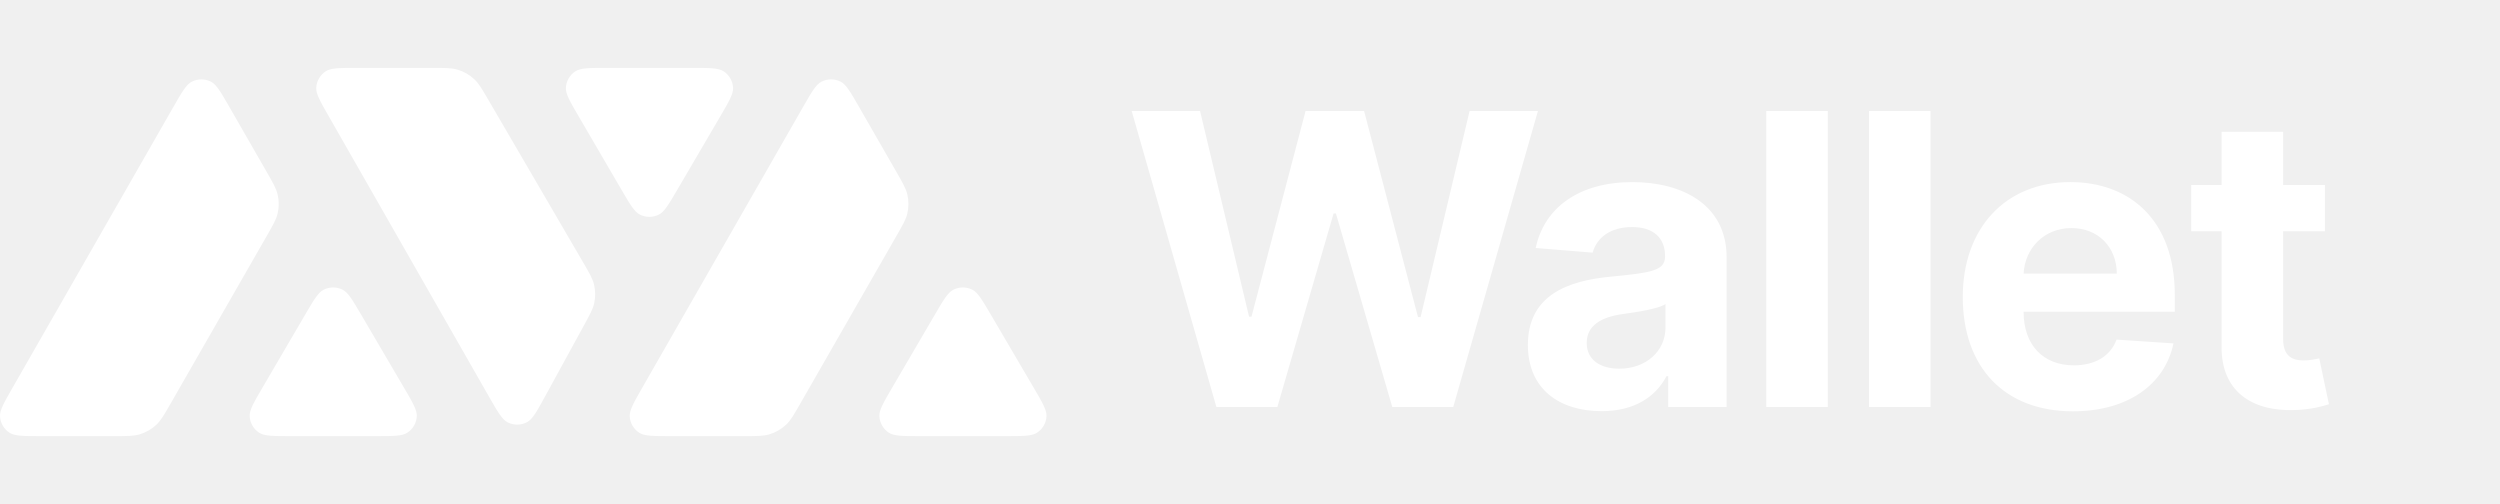
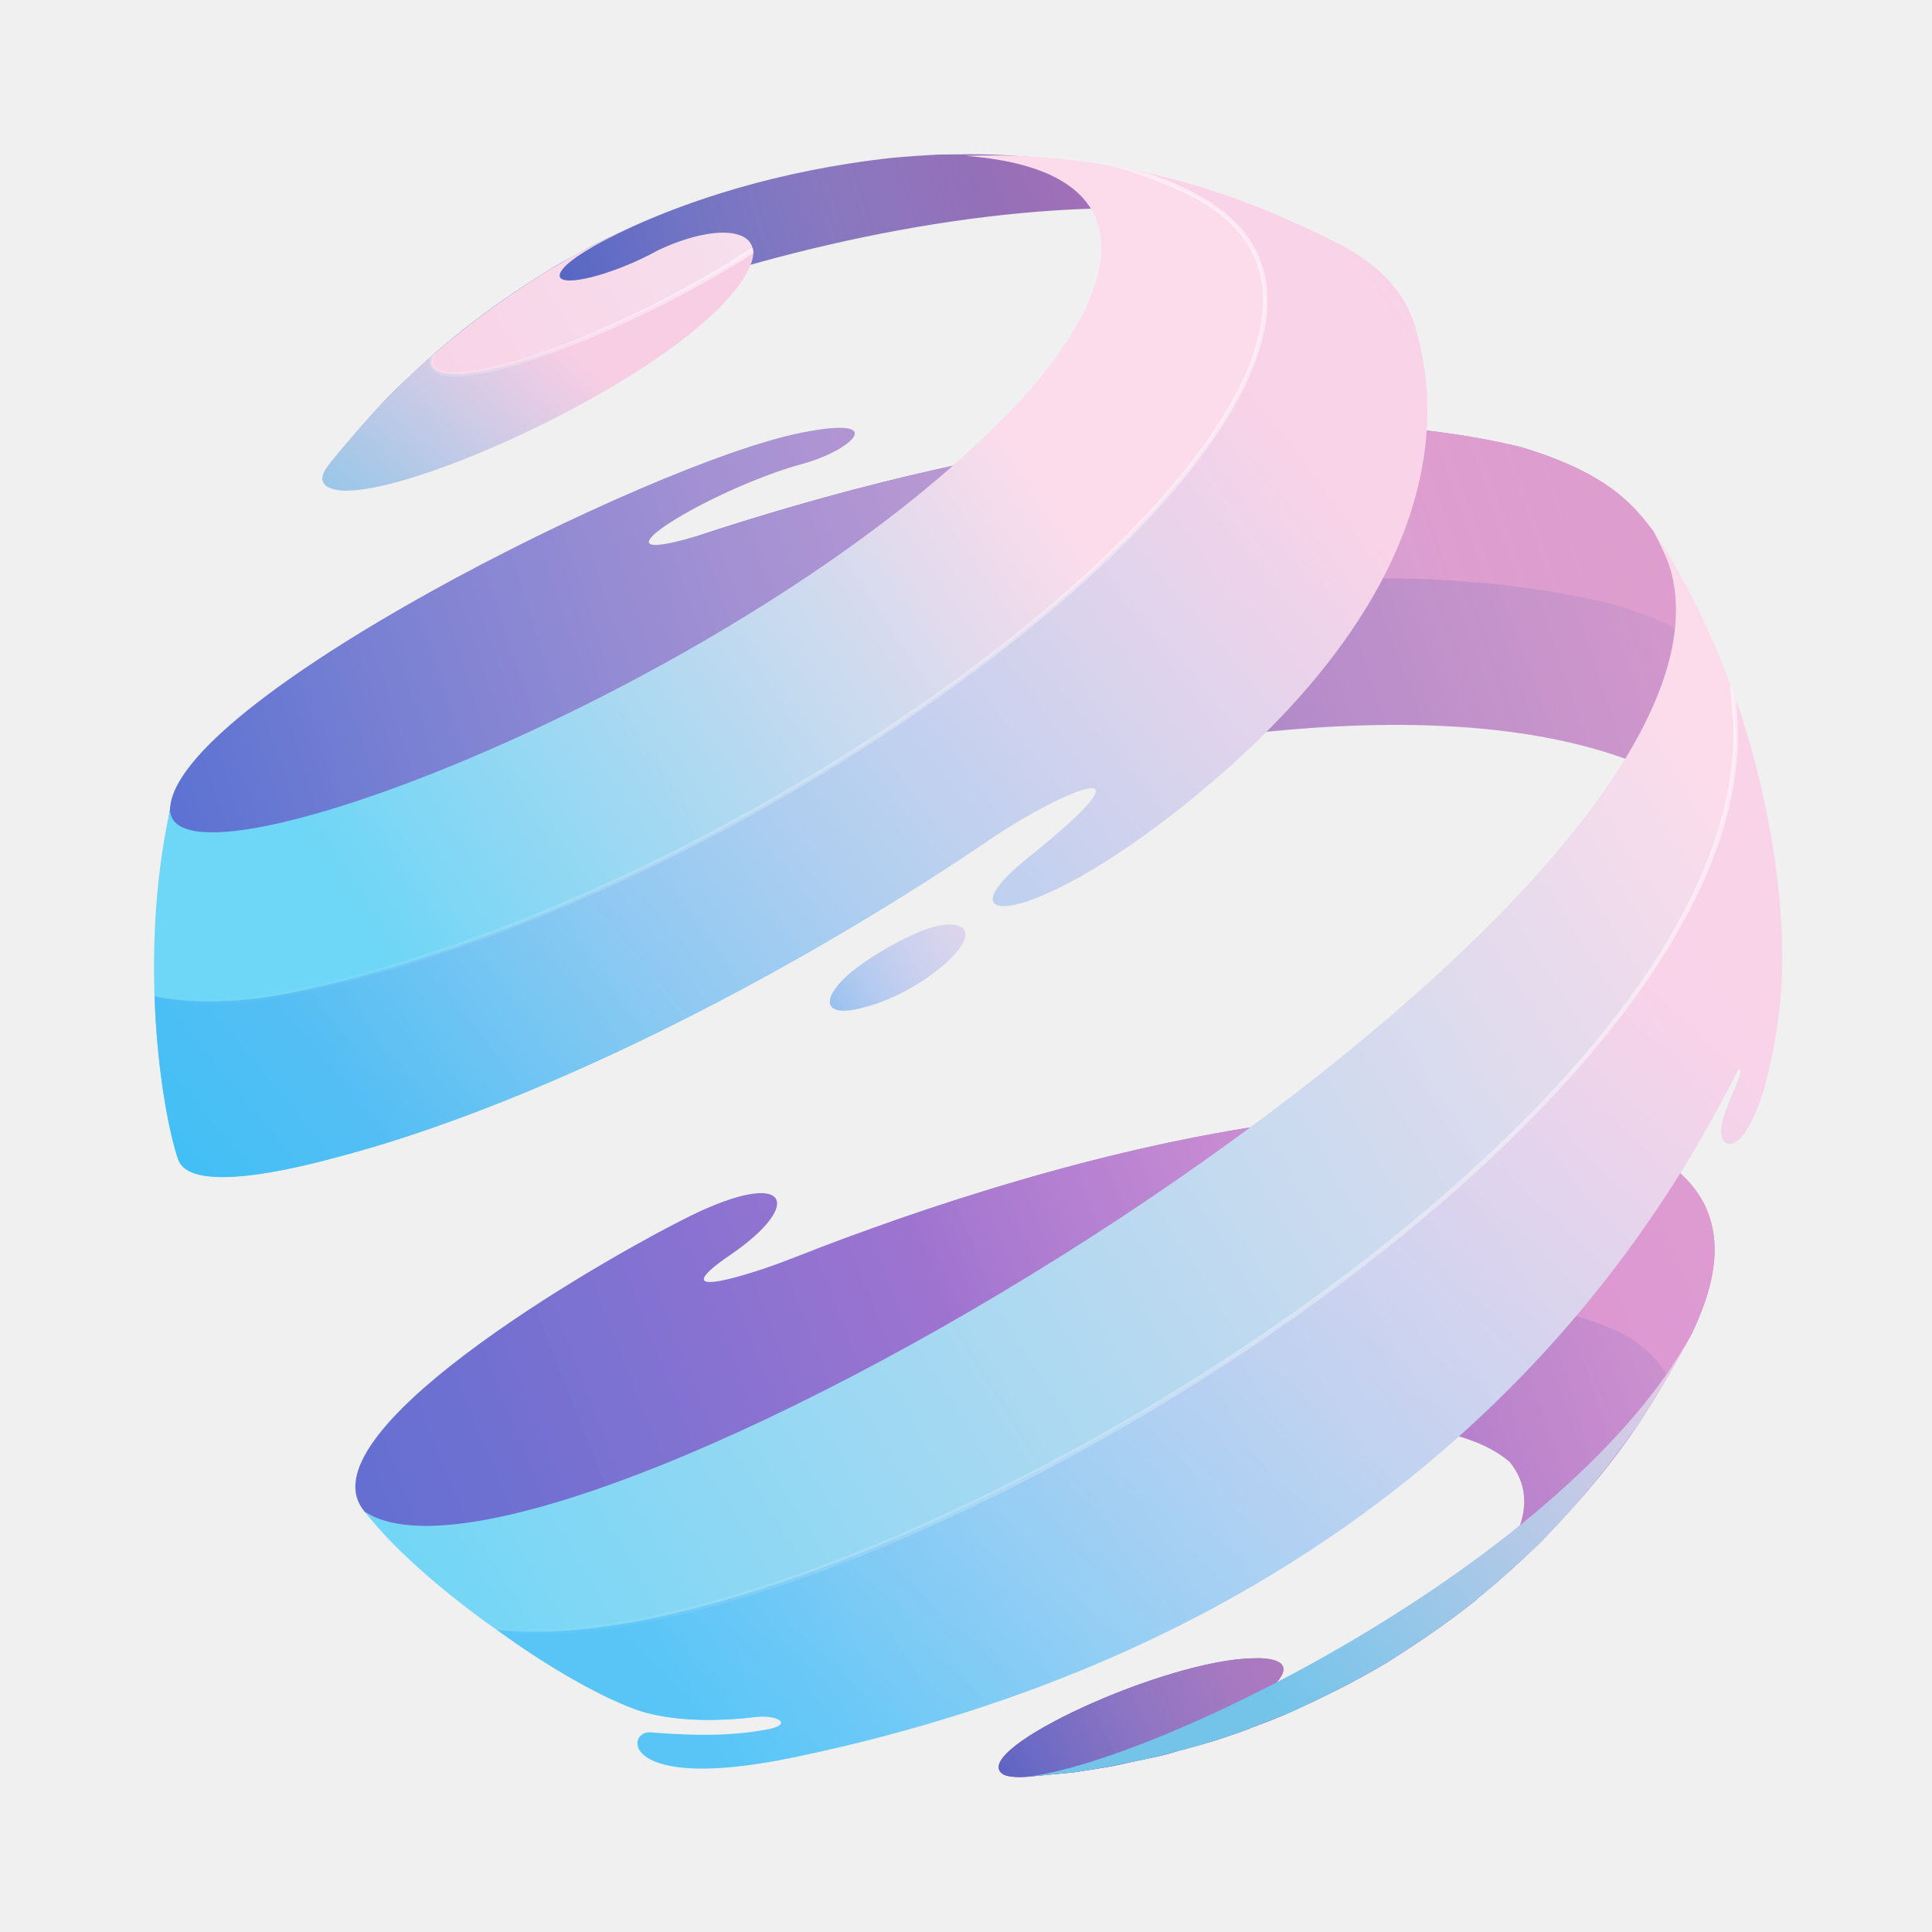
- <svg xmlns="http://www.w3.org/2000/svg" width="129" height="26" viewBox="0 0 129 26" fill="none">
-   <path d="M5.891 22.504H2.108C1.211 22.504 0.762 22.504 0.494 22.331C0.204 22.143 0.02 21.829 0.001 21.486C-0.017 21.168 0.205 20.78 0.65 20.004L8.933 5.542C9.383 4.755 9.609 4.362 9.896 4.215C10.205 4.057 10.573 4.057 10.883 4.214C11.17 4.36 11.396 4.754 11.848 5.54L13.758 8.864C14.087 9.436 14.251 9.722 14.323 10.024C14.402 10.352 14.402 10.694 14.324 11.023C14.252 11.325 14.088 11.611 13.76 12.183L8.807 20.818C8.474 21.399 8.307 21.689 8.079 21.906C7.831 22.142 7.53 22.317 7.2 22.414C6.898 22.504 6.562 22.504 5.891 22.504Z" fill="white" />
-   <path d="M19.387 22.504H15.001C14.096 22.504 13.643 22.504 13.374 22.329C13.083 22.14 12.9 21.824 12.883 21.479C12.867 21.159 13.095 20.77 13.55 19.991L15.74 16.247C16.19 15.478 16.415 15.094 16.699 14.95C17.007 14.794 17.371 14.794 17.679 14.949C17.964 15.092 18.189 15.477 18.64 16.245L20.837 19.989C21.294 20.768 21.523 21.158 21.507 21.477C21.49 21.823 21.308 22.14 21.016 22.329C20.747 22.504 20.294 22.504 19.387 22.504Z" fill="white" />
-   <path d="M38.384 22.504H34.601C33.704 22.504 33.255 22.504 32.986 22.331C32.696 22.143 32.513 21.829 32.494 21.486C32.476 21.168 32.698 20.78 33.142 20.004L41.425 5.542C41.876 4.755 42.101 4.362 42.388 4.215C42.698 4.057 43.066 4.057 43.376 4.214C43.663 4.36 43.889 4.754 44.34 5.54L46.251 8.864C46.58 9.436 46.744 9.722 46.816 10.024C46.895 10.352 46.895 10.694 46.817 11.023C46.745 11.325 46.581 11.611 46.252 12.183L41.299 20.818C40.966 21.399 40.8 21.689 40.572 21.906C40.323 22.142 40.022 22.317 39.693 22.414C39.391 22.504 39.055 22.504 38.384 22.504Z" fill="white" />
-   <path d="M51.88 22.504H47.494C46.589 22.504 46.136 22.504 45.867 22.329C45.576 22.14 45.393 21.824 45.376 21.479C45.36 21.159 45.588 20.77 46.043 19.991L48.233 16.247C48.682 15.478 48.907 15.094 49.192 14.95C49.5 14.794 49.864 14.794 50.172 14.949C50.456 15.092 50.682 15.477 51.133 16.245L53.329 19.989C53.787 20.768 54.015 21.158 54 21.477C53.983 21.823 53.8 22.14 53.509 22.329C53.239 22.504 52.786 22.504 51.88 22.504Z" fill="white" />
-   <path d="M22.305 3.504H18.424C17.527 3.504 17.079 3.504 16.811 3.677C16.521 3.864 16.338 4.177 16.318 4.521C16.3 4.839 16.521 5.227 16.965 6.002L25.216 20.44C25.676 21.245 25.907 21.648 26.197 21.794C26.511 21.953 26.883 21.949 27.194 21.785C27.482 21.633 27.704 21.227 28.149 20.413L30.126 16.802C30.438 16.232 30.594 15.947 30.66 15.649C30.732 15.323 30.728 14.986 30.647 14.662C30.572 14.365 30.409 14.085 30.081 13.523L25.208 5.168C24.874 4.594 24.706 4.308 24.479 4.093C24.231 3.86 23.931 3.688 23.604 3.592C23.304 3.504 22.971 3.504 22.305 3.504Z" fill="white" />
-   <path d="M35.709 3.504H31.316C30.412 3.504 29.96 3.504 29.691 3.678C29.4 3.867 29.217 4.183 29.2 4.528C29.183 4.847 29.41 5.237 29.865 6.015L32.057 9.772C32.507 10.543 32.732 10.928 33.017 11.073C33.325 11.229 33.689 11.229 33.998 11.073C34.283 10.93 34.508 10.544 34.959 9.774L37.159 6.017C37.615 5.238 37.843 4.849 37.827 4.529C37.81 4.183 37.628 3.867 37.337 3.678C37.067 3.504 36.614 3.504 35.709 3.504Z" fill="white" />
-   <path d="M62.765 21H65.912L68.813 11.015H68.933L71.841 21H74.988L79.358 5.727H75.831L73.303 16.361H73.168L70.387 5.727H67.367L64.577 16.339H64.451L61.923 5.727H58.395L62.765 21ZM82.642 21.216C84.335 21.216 85.431 20.478 85.991 19.412H86.08V21H89.093V13.274C89.093 10.545 86.781 9.396 84.231 9.396C81.487 9.396 79.682 10.709 79.242 12.797L82.18 13.036C82.396 12.275 83.075 11.716 84.216 11.716C85.297 11.716 85.916 12.26 85.916 13.2V13.244C85.916 13.983 85.133 14.079 83.142 14.273C80.875 14.482 78.839 15.243 78.839 17.801C78.839 20.068 80.457 21.216 82.642 21.216ZM83.552 19.024C82.575 19.024 81.874 18.569 81.874 17.696C81.874 16.802 82.613 16.361 83.731 16.205C84.425 16.108 85.558 15.944 85.939 15.69V16.906C85.939 18.107 84.947 19.024 83.552 19.024ZM94.315 5.727H91.138V21H94.315V5.727ZM99.616 5.727H96.439V21H99.616V5.727ZM106.961 21.224C109.795 21.224 111.704 19.844 112.152 17.719L109.213 17.525C108.893 18.397 108.072 18.852 107.013 18.852C105.425 18.852 104.418 17.801 104.418 16.093V16.086H112.219V15.213C112.219 11.32 109.862 9.396 106.834 9.396C103.464 9.396 101.279 11.79 101.279 15.325C101.279 18.957 103.434 21.224 106.961 21.224ZM104.418 14.117C104.485 12.812 105.477 11.768 106.887 11.768C108.266 11.768 109.221 12.752 109.228 14.117H104.418ZM119.965 9.545H117.809V6.801H114.633V9.545H113.066V11.932H114.633V17.898C114.618 20.142 116.146 21.254 118.451 21.157C119.271 21.127 119.853 20.963 120.173 20.858L119.674 18.494C119.517 18.524 119.182 18.599 118.883 18.599C118.249 18.599 117.809 18.36 117.809 17.48V11.932H119.965V9.545Z" fill="white" />
+ <svg xmlns="http://www.w3.org/2000/svg" version="1.2" viewBox="0 0 300 300" width="300" height="300">
+   <defs>
+     <linearGradient id="g1" x1="47.9" y1="50.2" x2="177.1" y2="4.2" gradientUnits="userSpaceOnUse">
+       <stop offset="0" stop-color="#2f6bb9" />
+       <stop offset="1" stop-color="#b171b8" />
+     </linearGradient>
+     <linearGradient id="g2" x1="160.3" y1="54.8" x2="72.7" y2="82.3" gradientUnits="userSpaceOnUse">
+       <stop offset="0" stop-color="#ffffff" stop-opacity="0" />
+       <stop offset="1" stop-color="#5c339b" />
+     </linearGradient>
+     <linearGradient id="g3" x1="1.5" y1="225.2" x2="269.8" y2="145.4" gradientUnits="userSpaceOnUse">
+       <stop offset="0" stop-color="#3454ac" />
+       <stop offset="1" stop-color="#d994c8" />
+     </linearGradient>
+     <linearGradient id="g4" x1="245.2" y1="221.2" x2="36.5" y2="303.3" gradientUnits="userSpaceOnUse">
+       <stop offset="0" stop-color="#da96c9" />
+       <stop offset="1" stop-color="#5c8fcc" />
+     </linearGradient>
+     <linearGradient id="g5" x1="388.4" y1="186.6" x2="177.1" y2="276.6" gradientUnits="userSpaceOnUse">
+       <stop offset="0" stop-color="#ffffff" stop-opacity="0" />
+       <stop offset="1" stop-color="#5c339b" />
+     </linearGradient>
+     <linearGradient id="g6" x1="126.7" y1="284" x2="198.5" y2="246" gradientUnits="userSpaceOnUse">
+       <stop offset="0" stop-color="#2f6bb9" />
+       <stop offset="1" stop-color="#b171b8" />
+     </linearGradient>
+     <linearGradient id="g7" x1="220" y1="260.5" x2="142" y2="295.2" gradientUnits="userSpaceOnUse">
+       <stop offset="0" stop-color="#ffffff" stop-opacity="0" />
+       <stop offset="1" stop-color="#5c339b" />
+     </linearGradient>
+     <linearGradient id="g8" x1="-19.5" y1="128.8" x2="254.8" y2="26.1" gradientUnits="userSpaceOnUse">
+       <stop offset="0" stop-color="#3454ac" />
+       <stop offset="1" stop-color="#d994c8" />
+     </linearGradient>
+     <linearGradient id="g9" x1="234.2" y1="114.1" x2="21.2" y2="181.3" gradientUnits="userSpaceOnUse">
+       <stop offset="0" stop-color="#da96c9" />
+       <stop offset="1" stop-color="#5c8fcc" />
+     </linearGradient>
+     <linearGradient id="g10" x1="340" y1="119.1" x2="50.1" y2="218.1" gradientUnits="userSpaceOnUse">
+       <stop offset="0" stop-color="#ffffff" stop-opacity="0" />
+       <stop offset="1" stop-color="#5c339b" />
+     </linearGradient>
+     <linearGradient id="g11" x1="41.2" y1="64" x2="107.2" y2="24.6" gradientUnits="userSpaceOnUse">
+       <stop offset="0" stop-color="#f8cee4" />
+       <stop offset="1" stop-color="#f7dfed" />
+     </linearGradient>
+     <linearGradient id="g12" x1="34.9" y1="83.7" x2="73.3" y2="40.5" gradientUnits="userSpaceOnUse">
+       <stop offset="0" stop-color="#74c4ea" />
+       <stop offset="1" stop-color="#f8cee4" />
+     </linearGradient>
+     <linearGradient id="g13" x1="25.9" y1="97.9" x2="130.8" y2="28.3" gradientUnits="userSpaceOnUse">
+       <stop offset="0" stop-color="#6ed6f6" />
+       <stop offset="1" stop-color="#fcdceb" />
+     </linearGradient>
+     <linearGradient id="g14" x1="34.6" y1="213.6" x2="242.9" y2="84.5" gradientUnits="userSpaceOnUse">
+       <stop offset="0" stop-color="#6ed6f6" />
+       <stop offset="1" stop-color="#fcdceb" />
+     </linearGradient>
+     <linearGradient id="g15" x1="187.8" y1="251" x2="262.4" y2="191.9" gradientUnits="userSpaceOnUse">
+       <stop offset="0" stop-color="#74c4ea" />
+       <stop offset="1" stop-color="#f8cee4" />
+     </linearGradient>
+     <linearGradient id="g16" x1="7.6" y1="160.2" x2="166.6" y2="27.5" gradientUnits="userSpaceOnUse">
+       <stop offset="0" stop-color="#50d2f4" />
+       <stop offset="1" stop-color="#f8cee4" />
+     </linearGradient>
+     <linearGradient id="g17" x1="283.5" y1="53.3" x2="73.6" y2="200.1" gradientUnits="userSpaceOnUse">
+       <stop offset="0" stop-color="#ffffff" stop-opacity="0" />
+       <stop offset="1" stop-color="#5c339b" />
+     </linearGradient>
+     <linearGradient id="g18" x1="93.6" y1="171.6" x2="159.3" y2="132.4" gradientUnits="userSpaceOnUse">
+       <stop offset="0" stop-color="#50d2f4" />
+       <stop offset="1" stop-color="#f8cee4" />
+     </linearGradient>
+     <linearGradient id="g19" x1="164.5" y1="140.7" x2="129.8" y2="162.7" gradientUnits="userSpaceOnUse">
+       <stop offset="0" stop-color="#ffffff" stop-opacity="0" />
+       <stop offset="1" stop-color="#5c339b" />
+     </linearGradient>
+     <linearGradient id="g20" x1="83" y1="241.7" x2="208.7" y2="106.7" gradientUnits="userSpaceOnUse">
+       <stop offset="0" stop-color="#6ed6f6" />
+       <stop offset="1" stop-color="#f8cee4" />
+     </linearGradient>
+     <linearGradient id="g21" x1="374.6" y1="154.3" x2="131" y2="307.1" gradientUnits="userSpaceOnUse">
+       <stop offset="0" stop-color="#ffffff" stop-opacity="0" />
+       <stop offset="1" stop-color="#5c339b" />
+     </linearGradient>
+     <linearGradient id="g22" x1="43.3" y1="66.7" x2="108.9" y2="27.5" gradientUnits="userSpaceOnUse">
+       <stop offset="0" stop-color="#ffffff" stop-opacity="0" />
+       <stop offset="1" stop-color="#ffffff" stop-opacity=".5" />
+     </linearGradient>
+     <linearGradient id="g23" x1="19.4" y1="150" x2="177.7" y2="17.9" gradientUnits="userSpaceOnUse">
+       <stop offset="0" stop-color="#ffffff" stop-opacity="0" />
+       <stop offset="1" stop-color="#ffffff" stop-opacity=".5" />
+     </linearGradient>
+     <linearGradient id="g24" x1="76.8" y1="104" x2="268.6" y2="104" gradientUnits="userSpaceOnUse">
+       <stop offset="0" stop-color="#ffffff" stop-opacity="0" />
+       <stop offset="1" stop-color="#ffffff" stop-opacity=".5" />
+     </linearGradient>
+   </defs>
+   <style>
+ 		.s0 { fill: url(#g1) } 
+ 		.s1 { opacity: .5;mix-blend-mode: overlay;fill: url(#g2) } 
+ 		.s2 { fill: url(#g3) } 
+ 		.s3 { fill: url(#g4) } 
+ 		.s4 { opacity: .5;mix-blend-mode: overlay;fill: url(#g5) } 
+ 		.s5 { fill: url(#g6) } 
+ 		.s6 { opacity: .5;mix-blend-mode: overlay;fill: url(#g7) } 
+ 		.s7 { fill: url(#g8) } 
+ 		.s8 { fill: url(#g9) } 
+ 		.s9 { opacity: .5;mix-blend-mode: overlay;fill: url(#g10) } 
+ 		.s10 { fill: url(#g11) } 
+ 		.s11 { fill: url(#g12) } 
+ 		.s12 { fill: url(#g13) } 
+ 		.s13 { fill: url(#g14) } 
+ 		.s14 { fill: url(#g15) } 
+ 		.s15 { fill: url(#g16) } 
+ 		.s16 { opacity: .7;mix-blend-mode: overlay;fill: url(#g17) } 
+ 		.s17 { fill: url(#g18) } 
+ 		.s18 { opacity: .7;mix-blend-mode: overlay;fill: url(#g19) } 
+ 		.s19 { fill: url(#g20) } 
+ 		.s20 { opacity: .7;mix-blend-mode: overlay;fill: url(#g21) } 
+ 		.s21 { fill: url(#g22) } 
+ 		.s22 { fill: url(#g23) } 
+ 		.s23 { fill: url(#g24) } 
+ 	</style>
+   <g id="&lt;Group&gt;">
+     <g id="&lt;Group&gt;">
+       <g id="&lt;Group&gt;">
+         <path id="&lt;Path&gt;" class="s0" d="m192.5 33.5c-52.8-7.4-125.6 21.7-141.3 38.5c2.5-3.1 6-7.1 8.8-10.1c8.6-8.5 14.9-13.5 25.1-19.9c2-1.2 2-1.2 5.7-3.2c1.7-0.9 1.8-1 5.2-2.6l2.4-1.1c8.2-3.7 21.9-8.6 40.2-10.6c2.2-0.2 5.1-0.4 7.2-0.5c7.7-0.1 8.8-0.1 18 0.7q1 0.1 2 0.2q0.4 0.1 0.7 0.1q0.4 0.1 0.7 0.1c0 0 0.2 0 0 0c10.2 1.4 15.4 3 24.8 6c4.8 1.8 11.1 4.5 15.7 6.7c-5.3-2.4-7.8-3.3-15.2-4.3z" />
+         <path id="&lt;Path&gt;" class="s1" d="m192.5 33.5c-52.8-7.4-125.6 21.7-141.3 38.5c2.5-3.1 6-7.1 8.8-10.1c8.6-8.5 14.9-13.5 25.1-19.9c2-1.2 2-1.2 5.7-3.2c1.7-0.9 1.8-1 5.2-2.6l2.4-1.1c8.2-3.7 21.9-8.6 40.2-10.6c2.2-0.2 5.1-0.4 7.2-0.5c7.7-0.1 8.8-0.1 18 0.7q1 0.1 2 0.2q0.4 0.1 0.7 0.1q0.4 0.1 0.7 0.1c0 0 0.2 0 0 0c10.2 1.4 15.4 3 24.8 6c4.8 1.8 11.1 4.5 15.7 6.7c-5.3-2.4-7.8-3.3-15.2-4.3z" />
+       </g>
+       <g id="&lt;Group&gt;">
+         <path id="&lt;Path&gt;" class="s2" d="m262.8 206.9c-2.4 4.5-5.9 10.3-8.6 14.6c-5.7 8.2-9.7 12.4-14.8 17.8c-9 8.8-15.9 13.7-24.1 18.9c-1.9 1.1-2 1.2-5.7 3.2c-1.7 0.9-1.8 0.9-5.2 2.6c-1.7 0.8-1.7 0.8-5 2.3c-1.7 0.7-1.7 0.7-5.1 2c-1.8 0.7-1.8 0.7-5.4 1.9c-2 0.6-2 0.6-6 1.7c-2.4 0.7-2.4 0.7-7.2 1.7c-3.1 0.7-3.1 0.7-8.9 1.6c-2.2 0.2-5.1 0.5-7.3 0.7q-3 0.2-3.9-0.5c-4.9-3.8 25.4-17.7 39-17.9c2.2-0.1 6.9 0.2 3.5 3.9c-2.2 1.8-2.2 2.1-2.2 3.1c0.2 0.1 0.5 0.3 0.8 0.4c6.1 1.5 50.4-22.3 37.7-37.9c-11.3-9.6-39.4-4.7-54.9-1.3c-40.1 9.1-88.9 33.9-79 40.3l-4.8-2.2c-6.9-3.3-7.5-3.7-17.8-10.4c-6.1-4.2-6.5-4.6-15.9-13.1l-5.4-5.6c-0.1-0.3-0.4-0.6-0.5-0.9c-2.6-11.1 137.9-81.7 199.4-55.2c16.4 8.2 9.8 22.8 7.3 28.3z" />
+         <path id="&lt;Path&gt;" class="s3" d="m262.8 206.9c-1.1 2.1-2.5 4.4-3.9 6.8c-1.4-2.6-3.9-5.1-7.9-7.1c-49.6-21.3-156.2 27.6-175.8 45c-3.8-2.8-5.3-4.2-13.2-11.3l-5.4-5.6c-10-11.8 35.3-38.3 50.6-45.9c15.3-7.5 17.8-1.9 6.3 6c-11.6 7.9 3.9 2.8 9.2 0.7c44.2-17.4 99.8-31.1 132.8-16.9c16.4 8.2 9.8 22.8 7.3 28.3z" />
+         <path id="&lt;Path&gt;" class="s4" d="m261.1 209.9q-0.1 0.2-0.1 0.3c-2.2 3.8-4.7 8-6.8 11.3c-5.7 8.2-9.7 12.4-14.8 17.8c-9 8.8-15.9 13.7-24.1 18.9c-1.9 1.1-2 1.2-5.7 3.2c-1.7 0.9-1.8 0.9-5.2 2.6c-1.7 0.8-1.7 0.8-5 2.3c-1.7 0.7-1.7 0.7-5.1 2c-1.8 0.7-1.8 0.7-5.4 1.9c-2 0.6-2 0.6-6 1.7c-2.4 0.7-2.4 0.7-7.2 1.7c-3.1 0.7-3.1 0.7-8.9 1.6c-2.2 0.2-5.1 0.5-7.3 0.7q-3 0.2-3.9-0.5c-4.9-3.8 25.4-17.7 39-17.9c2.2-0.1 6.9 0.2 3.5 3.9c-2.2 1.8-2.2 2.1-2.2 3.1c0.2 0.1 0.5 0.3 0.8 0.4c6.1 1.5 50.4-22.3 37.7-37.9c-11.3-9.6-39.4-4.7-54.9-1.3c-40.1 9.1-88.9 33.9-79 40.3l-4.8-2.2c-6.9-3.3-7.5-3.7-17.8-10.4c-1.1-0.7-1.9-1.3-2.7-1.8q0 0 0 0q0-0.1-0.1-0.1q-0.2-0.1-0.4-0.3q-0.2-0.1-0.3-0.3q-0.2-0.1-0.4-0.2q-0.2-0.2-0.4-0.3q-0.1-0.1-0.3-0.2q-0.2-0.2-0.4-0.4q-0.2-0.1-0.4-0.3q-0.2-0.2-0.5-0.4q-0.1-0.1-0.3-0.2q-0.2-0.2-0.4-0.3q-0.1-0.1-0.3-0.3q-0.2-0.2-0.4-0.3q-0.2-0.2-0.3-0.3q-0.3-0.2-0.5-0.4q-0.2-0.1-0.3-0.3q-0.3-0.2-0.6-0.5q-0.2-0.2-0.5-0.4q-0.3-0.3-0.7-0.7q-0.2-0.1-0.4-0.3q-0.3-0.3-0.7-0.6q-0.2-0.2-0.5-0.5q-0.3-0.3-0.7-0.6q-0.2-0.2-0.5-0.5q-0.5-0.4-0.9-0.8q-0.3-0.2-0.5-0.4q-0.7-0.7-1.5-1.4l-5.4-5.6c-10-11.8 35.3-38.3 50.6-45.9c15.3-7.5 17.8-1.9 6.3 6c-11.6 7.9 3.9 2.8 9.2 0.7q0.2 0 0.4-0.1q1.5-0.6 2.9-1.1q0.6-0.3 1.2-0.5q1.5-0.6 3.1-1.2q0.5-0.2 1-0.4q1.8-0.6 3.7-1.3q0.2-0.1 0.5-0.2q4.2-1.5 8.6-3q0.2 0 0.3-0.1q2-0.6 4-1.3q0.5-0.2 1.1-0.3q1.6-0.5 3.2-1q0.7-0.2 1.4-0.5q1.4-0.4 2.9-0.8q0.8-0.3 1.6-0.5q1.4-0.4 2.7-0.8q0.9-0.2 1.7-0.5q1.4-0.3 2.7-0.7q0.9-0.2 1.7-0.5q1.4-0.3 2.7-0.6q0.9-0.3 1.7-0.5q1.3-0.3 2.6-0.6q0.9-0.2 1.8-0.4q1.3-0.3 2.6-0.6q0.9-0.2 1.8-0.4q1.3-0.3 2.6-0.5q0.9-0.2 1.7-0.4q1.4-0.3 2.7-0.5q0.8-0.2 1.7-0.3q1.3-0.3 2.7-0.5q0.8-0.1 1.6-0.3q1.5-0.2 3-0.4q0.6-0.1 1.2-0.2q4.3-0.6 8.5-1q0.6-0.1 1.2-0.1q1.4-0.2 2.9-0.3q0.8 0 1.5-0.1q1.3-0.1 2.6-0.1q0.8-0.1 1.6-0.1q1.2-0.1 2.4-0.1q0.8 0 1.7 0q1.1 0 2.2 0q0.9 0 1.7 0q1.1 0 2.2 0.1q0.9 0 1.7 0q1.1 0.1 2.1 0.2q0.9 0 1.7 0.1q1 0.1 2.1 0.2q0.8 0.1 1.6 0.2q1 0.1 2 0.2q0.8 0.1 1.6 0.3q1 0.1 2 0.3q0.7 0.2 1.5 0.3q1 0.2 2 0.4q0.7 0.2 1.4 0.4q1 0.2 2 0.5q0.6 0.2 1.3 0.4q1.1 0.3 2.1 0.7q0.5 0.2 1.1 0.4q1.5 0.5 3 1.2c16.4 8.2 9.8 22.8 7.3 28.3q-0.4 0.8-0.9 1.7q-0.4 0.6-0.8 1.3z" />
+       </g>
+       <g id="&lt;Group&gt;">
+         <path id="&lt;Path&gt;" class="s5" d="m166.8 275.2c-2.2 0.2-5.1 0.5-7.3 0.7q-3 0.2-3.9-0.5c-4.9-3.8 25.4-17.7 39-17.9c2.2-0.1 6.9 0.2 3.5 3.9c-2.2 1.8-2.2 2.1-2.2 3.1c0.2 0.1 0.5 0.3 0.8 0.4c3.7 0.9 20.9-7.2 31.5-17.2q0.6 0.2 1.2 0.6c-4.7 3.8-9.2 6.8-14.1 9.9c-1.9 1.1-2 1.2-5.7 3.2c-1.7 0.9-1.8 0.9-5.2 2.6c-1.7 0.8-1.7 0.8-5 2.3c-1.7 0.7-1.7 0.7-5.1 2c-1.8 0.7-1.8 0.7-5.4 1.9c-2 0.6-2 0.6-6 1.7c-2.4 0.7-2.4 0.7-7.2 1.7c-3.1 0.7-3.1 0.7-8.9 1.6z" />
+         <path id="&lt;Path&gt;" class="s6" d="m166.8 275.2c-2.2 0.2-5.1 0.5-7.3 0.7q-3 0.2-3.9-0.5c-4.9-3.8 25.4-17.7 39-17.9c2.2-0.1 6.9 0.2 3.5 3.9c-2.2 1.8-2.2 2.1-2.2 3.1c0.2 0.1 0.5 0.3 0.8 0.4c3.7 0.9 20.9-7.2 31.5-17.2q0.6 0.2 1.2 0.6c-4.7 3.8-9.2 6.8-14.1 9.9c-1.9 1.1-2 1.2-5.7 3.2c-1.7 0.9-1.8 0.9-5.2 2.6c-1.7 0.8-1.7 0.8-5 2.3c-1.7 0.7-1.7 0.7-5.1 2c-1.8 0.7-1.8 0.7-5.4 1.9c-2 0.6-2 0.6-6 1.7c-2.4 0.7-2.4 0.7-7.2 1.7c-3.1 0.7-3.1 0.7-8.9 1.6z" />
+       </g>
+       <g id="&lt;Group&gt;">
+         <path id="&lt;Path&gt;" class="s7" d="m275.8 138.8c-1.9-12.3-13.7-16.8-19-19.2c-65.2-29.3-228.5 41.1-229.1 60.5l-0.1-0.4c-1.8-7.2-1.8-7.7-3.2-20.6c-0.5-7.4-0.5-7.9 0.2-20.6c0.4-3.9 1.2-8.9 1.8-12.8c3.7-15.2 132-75 209.7-56.3c13.7 4.1 17.6 9.1 20.7 13.2c3 5.1 6.7 12.2 9.3 17.6c3.3 8 3.6 9 7.1 21.5c0.9 5.1 1.9 11.6 2.6 17.1z" />
+         <path id="&lt;Path&gt;" class="s8" d="m266.6 101.5c-3.4-2.6-8.2-5.3-15.9-7.6c-77.8-19.4-201.6 35-226.7 58.2c0-2.9 0.2-6.2 0.6-13.6c0.4-3.9 1.2-8.9 1.8-12.8c0.4-16.7 74.7-53.9 98-58.5c14-2.8 7.7 2.8 0.3 4.8c-14.6 4-35 16.7-16.7 11.3l-0.1 0.1c41.4-13.8 90.7-23 128.2-14c13.7 4.1 17.6 9.1 20.7 13.2c3 5.1 6.7 12.2 9.3 17.6q0.3 0.7 0.5 1.3z" />
+         <path id="&lt;Path&gt;" class="s9" d="m275.8 138.8c-1.9-12.3-13.7-16.8-19-19.2c-65.2-29.3-228.5 41.1-229.1 60.5l-0.1-0.4c-1.8-7.2-1.8-7.7-3.2-20.6c-0.3-3.4-0.4-5.3-0.4-7.6q0 0 0 0q0-0.2 0-0.5q0 0 0-0.1q0-1.1 0.1-2.4q0 0 0 0q0-0.4 0-0.7q0-0.1 0-0.1q0-0.3 0-0.7q0 0 0-0.1q0.1-0.3 0.1-0.7q0 0 0 0q0-1.3 0.1-2.9q0 0 0 0q0.1-1.5 0.2-3.4q0-0.1 0-0.2q0.1-0.6 0.1-1.2c0.4-3.9 1.2-8.9 1.8-12.8c0.4-16.7 74.7-53.9 98-58.5c14-2.8 7.7 2.8 0.3 4.8c-14.6 4-35 16.7-16.7 11.3l-0.1 0.1c7.7-2.6 15.7-5 23.8-7.1q0.1-0.1 0.3-0.1q1.6-0.4 3.2-0.9q0.5-0.1 0.9-0.2q1.5-0.4 3-0.7q0.6-0.2 1.3-0.3q1.3-0.3 2.7-0.7q0.7-0.1 1.5-0.3q1.3-0.3 2.6-0.6q0.8-0.2 1.6-0.3q1.3-0.3 2.6-0.6q0.8-0.2 1.7-0.3q1.2-0.3 2.4-0.5q0.9-0.2 1.8-0.4q1.2-0.2 2.4-0.4q1-0.2 1.9-0.3q1.2-0.2 2.3-0.4q1-0.2 2-0.3q1.1-0.2 2.3-0.4q0.9-0.1 1.9-0.3q1.1-0.1 2.3-0.3q1-0.1 2-0.2q1.1-0.2 2.2-0.3q1-0.1 2-0.3q1.1-0.1 2.2-0.2q1-0.1 2-0.2q1.1-0.1 2.2-0.2q1-0.1 2-0.1q1.1-0.1 2.1-0.2q1.1-0.1 2.1-0.1q1-0.1 2.1-0.1q1-0.1 2.1-0.1q1 0 2-0.1q1 0 2.1 0q1 0 2-0.1q1 0 2.1 0.1q1 0 1.9 0q1.1 0 2.1 0q1 0 1.9 0.1q1.1 0 2.1 0.1q1 0 1.9 0.1q1.1 0 2.1 0.1q0.9 0.1 1.8 0.2q1.1 0.1 2.1 0.2q0.9 0.1 1.8 0.2q1.1 0.1 2.1 0.2q0.9 0.1 1.7 0.2q1.1 0.2 2.2 0.4q0.8 0.1 1.5 0.2q1.3 0.3 2.5 0.5q0.6 0.1 1.2 0.2q1.9 0.4 3.6 0.8c13.7 4.1 17.6 9.1 20.7 13.2c3 5.1 6.7 12.2 9.3 17.6c3.3 8 3.6 9 7.1 21.5c0.9 5.1 1.9 11.6 2.6 17.1z" />
+       </g>
+     </g>
+     <g id="&lt;Group&gt;">
+       <path id="&lt;Path&gt;" class="s10" d="m51.2 72c2.5-3.1 6-7.1 8.8-10.1c7.7-7.6 13.8-12.8 25.1-19.9c3.8-2.2 3.8-2.2 5.7-3.2c3.5-1.8 3.5-1.8 5.2-2.6l2.4-1.1c-13.6 6.3-11.5 8.1-11.2 8.2c1.5 1 8.8-1 15.1-4.5c9.5-4.4 16.5-3.2 14.2 2.4c-6.7 16.2-62.4 40.9-66.3 33.7c-0.5-0.9 0.4-2.2 1-2.9z" />
+       <path id="&lt;Path&gt;" class="s11" d="m116.9 38.8q0.2 1-0.4 2.4c-6.7 16.2-62.4 40.9-66.3 33.7c-0.5-0.9 0.4-2.2 1-2.9c2.5-3.1 6-7.1 8.8-10.1c2.5-2.5 4.9-4.7 7.3-6.8c-0.3 0.6-0.5 1.2-0.2 1.7c2.7 5.1 30.9-5.6 49.8-18z" />
+       <path id="&lt;Path&gt;" class="s12" d="m207.7 37.8c54.8 27.9-80.2 122.4-155.8 142c-9.6 2.6-22.5 5-24.2 0.3c-1.9-4.9-6.7-29.5-1.3-54.4c0.3 15.2 92.6-20.8 132.1-63.6c14.8-16.1 21.4-35.6-8.6-37.9c23.5-0.8 42.3 5.7 57.8 13.6z" />
+       <path id="&lt;Path&gt;" class="s13" d="m276 140.7c3.2 58.5-131.7 136.3-175.5 125.3c-8.3-2.1-33.2-17.6-43.9-31.3c28.8 19.4 216-92.1 203-145.5c-0.5-2.1-1.8-4.7-2.8-6.6c7.4 10.7 17.9 33.1 19.2 58.1z" />
+       <path id="&lt;Path&gt;" class="s14" d="m254.2 221.5c-4.3 5.8-7.9 10.8-14.8 17.8c-6.3 6.1-12.5 11.7-24.1 18.9c-3.8 2.2-3.8 2.2-5.7 3.2c-3.5 1.8-3.5 1.8-5.2 2.6c-3.3 1.6-3.3 1.6-5 2.3c-3.4 1.3-3.4 1.3-5.1 2c-3.5 1.3-3.6 1.3-5.4 1.9c-3.9 1.2-4 1.2-6 1.7c-4.5 1.2-4.7 1.2-7.2 1.7c-5.4 1.1-5.7 1.1-8.9 1.6c-2.2 0.2-5.1 0.5-7.3 0.7c21.1-2.6 84.5-34.1 103.3-69c-2.4 4.5-5.7 10.4-8.6 14.6z" />
+       <g id="&lt;Group&gt;">
+         <path id="&lt;Path&gt;" class="s15" d="m183.9 125c-24.4 19.5-37.9 19.1-24.4 8.3c21.4-17.2 5.9-10.8-5.9-2.9c-33 22.4-71.9 41.7-101.7 49.4c-9.6 2.6-22.5 5-24.2 0.3c-1.1-2.9-3.3-12.7-3.7-25.4c4.8 1 11.6 1.3 20.5-0.4c79.5-15.8 187.4-100.3 140.6-124.1q-4.5-2.3-9.6-3.9c12.2 2.4 22.8 6.7 32.2 11.5c4.6 2.3 7.8 5.1 9.8 8.2q0.1 0 0.1 0.1q1.8 2.8 2.5 6c3.3 11.8 5.1 39.8-36.2 72.9z" />
+         <path id="&lt;Path&gt;" class="s16" d="m183.9 125c-24.4 19.5-37.9 19.1-24.4 8.3c21.4-17.2 5.9-10.8-5.9-2.9c-33 22.4-71.9 41.7-101.7 49.4c-9.6 2.6-22.5 5-24.2 0.3c-1.1-2.9-3.3-12.7-3.7-25.4c4.8 1 11.6 1.3 20.5-0.4c79.5-15.8 187.4-100.3 140.6-124.1q-4.5-2.3-9.6-3.9c12.2 2.4 22.8 6.7 32.2 11.5c4.6 2.3 7.8 5.1 9.8 8.2q0.1 0 0.1 0.1q1.8 2.8 2.5 6c3.3 11.8 5.1 39.8-36.2 72.9z" />
+       </g>
+       <g id="&lt;Group&gt;">
+         <path id="&lt;Path&gt;" class="s17" d="m144.4 144.1c4.4-1.4 7.5-0.1 4 3.9c-2.6 3-8.7 7.2-14.9 8.6c-4.9 1.2-6.2-0.8-2.6-4.5c3.5-3.5 10.8-7.2 13.5-8z" />
+         <path id="&lt;Path&gt;" class="s18" d="m144.4 144.1c4.4-1.4 7.5-0.1 4 3.9c-2.6 3-8.7 7.2-14.9 8.6c-4.9 1.2-6.2-0.8-2.6-4.5c3.5-3.5 10.8-7.2 13.5-8z" />
+       </g>
+       <g id="&lt;Group&gt;">
+         <path id="&lt;Path&gt;" class="s19" d="m276.1 158.4c-3.2 22.6-9.9 21.3-8.7 16c0.8-3.6 3.9-8.7 2.5-8.3c-13.2 26.3-49.9 86.7-146.7 106.8c-27 5.6-26.1-4.2-22.2-3.9c7.5 0.6 12.8 0.5 17.8-0.4c4.4-0.7 2.3-2.3-1.3-2c-6.6 0.8-12.3 0.6-17-0.6c-4.7-1.2-14.1-6.1-23.3-12.9c53.4 6 195.6-77.8 192.2-141.2c0-1.3 0-2.7-0.1-4c4.1 11.3 9.3 33 6.8 50.5z" />
+         <path id="&lt;Path&gt;" class="s20" d="m276.1 158.4c-3.2 22.6-9.9 21.3-8.7 16c0.8-3.6 3.9-8.7 2.5-8.3c-13.2 26.3-49.9 86.7-146.7 106.8c-27 5.6-26.1-4.2-22.2-3.9c7.5 0.6 12.8 0.5 17.8-0.4c4.4-0.7 2.3-2.3-1.3-2c-6.6 0.8-12.3 0.6-17-0.6c-4.7-1.2-14.1-6.1-23.3-12.9c53.4 6 195.6-77.8 192.2-141.2c0-1.3 0-2.7-0.1-4c4.1 11.3 9.3 33 6.8 50.5z" />
+       </g>
+       <g id="&lt;Group&gt;">
+         <path id="&lt;Path&gt;" class="s21" d="m116.9 38.5q0.1 0.3 0.1 0.8c-15.8 10.2-37.7 19.2-46.4 19.2q-1.1 0-2-0.2q-1.3-0.4-1.8-1.3q-0.3-0.6-0.1-1.4q0.4-0.4 0.9-0.8l0.2 0.1l-0.2 0.3q-0.5 1-0.2 1.5q0.3 0.6 1.4 0.9c6.8 1.7 31-7.9 47.9-19.1z" />
+         <path id="&lt;Path&gt;" class="s22" d="m172 25.6q3.2 0.6 6.3 1.3q3.8 1.3 7 3c8.7 4.4 12.5 11.1 11.3 19.8c-2.2 16.3-22.3 38.9-53.7 60.6c-31.5 21.8-68.2 38.3-98.3 44.3q-6.4 1.3-12 1.3q-4.6 0-8.6-0.9q0-0.3 0-0.7h0.1c5.9 1.3 12.7 1.1 20.3-0.4c30-6 66.7-22.5 98.1-44.2c31.2-21.6 51.2-44 53.4-60.1c1.2-8.4-2.5-14.8-10.9-19.1c-2.9-1.5-6.1-2.8-9.6-3.9z" />
+         <path id="&lt;Path&gt;" class="s23" d="m269.8 111.9c-0.1-1-0.1-2-0.2-3.1q-0.5-1.4-1-2.8l0.2 2.2c0.1 1.4 0.2 2.6 0.3 3.7c0.7 13.7-5.2 36.5-37.7 67.1c-21.5 20.3-50.9 40.1-80.9 54.3c-29.8 14.3-56.5 21.3-73.3 19.4h-0.4v0.2q0.5 0.3 0.9 0.6q2.6 0.3 5.3 0.3c37.5 0 106-33.8 148.9-74.3c18-17 39.2-42.5 37.9-67.6z" />
+       </g>
+     </g>
+   </g>
</svg>
